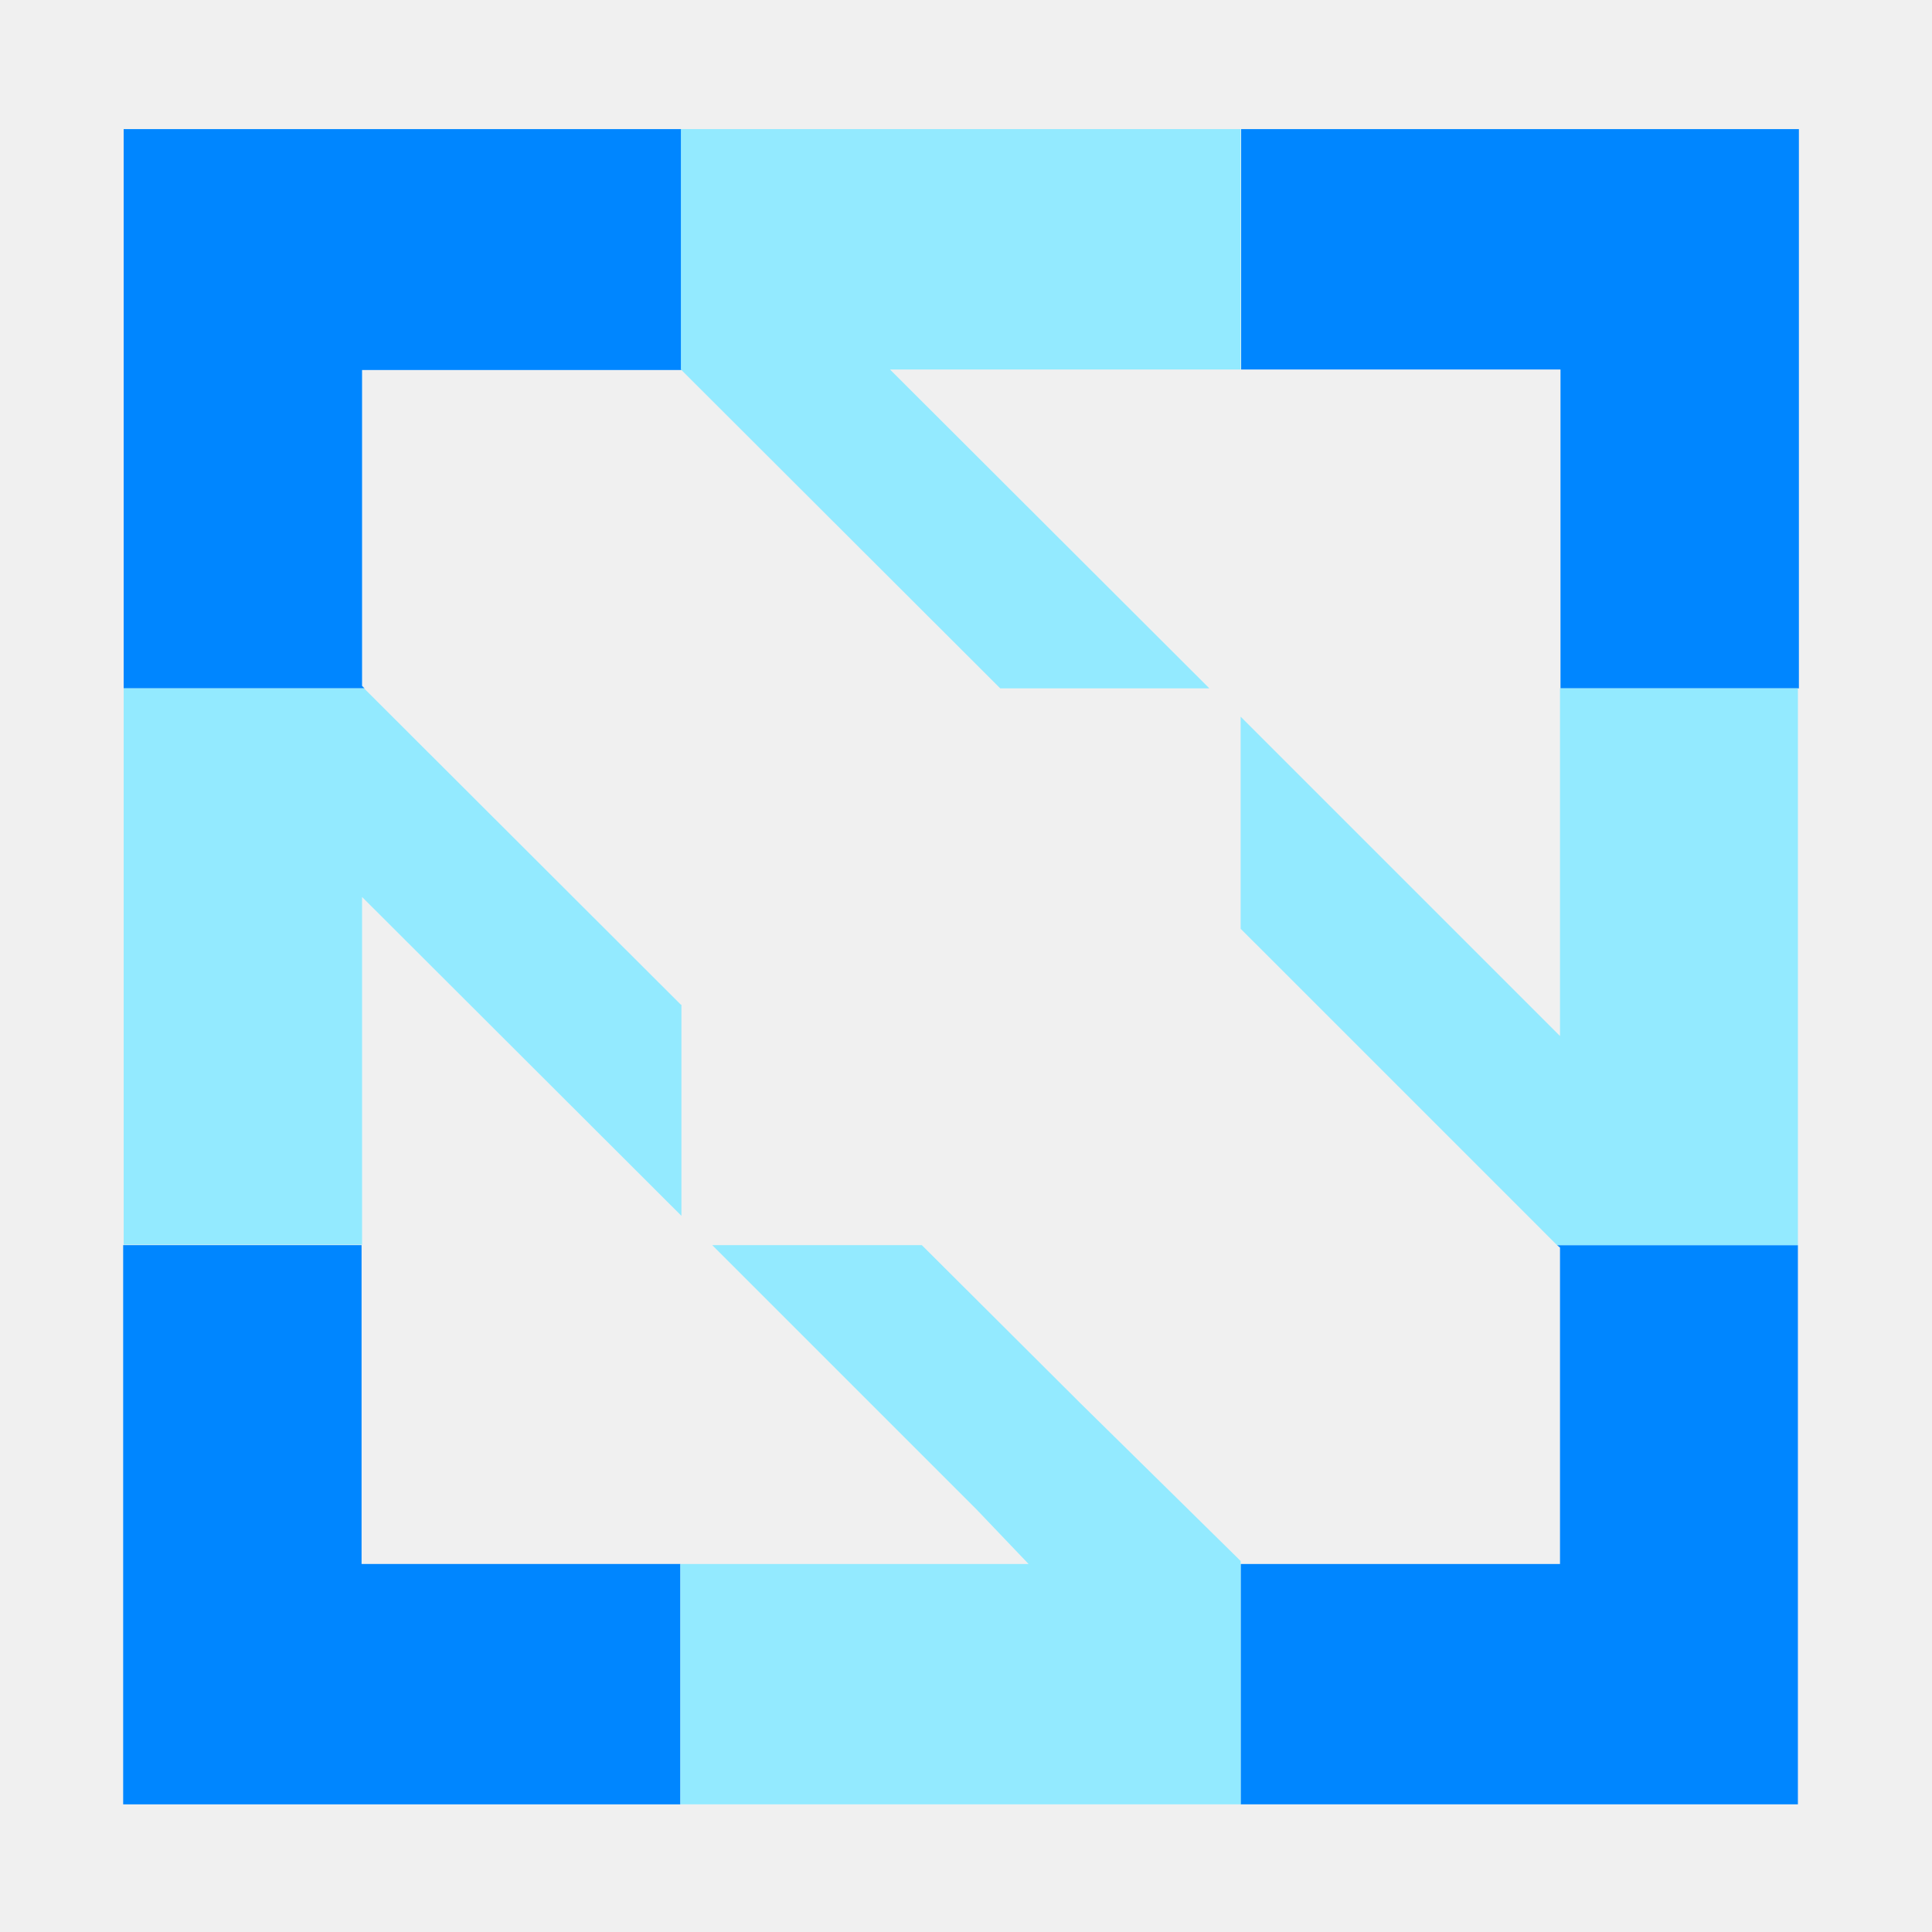
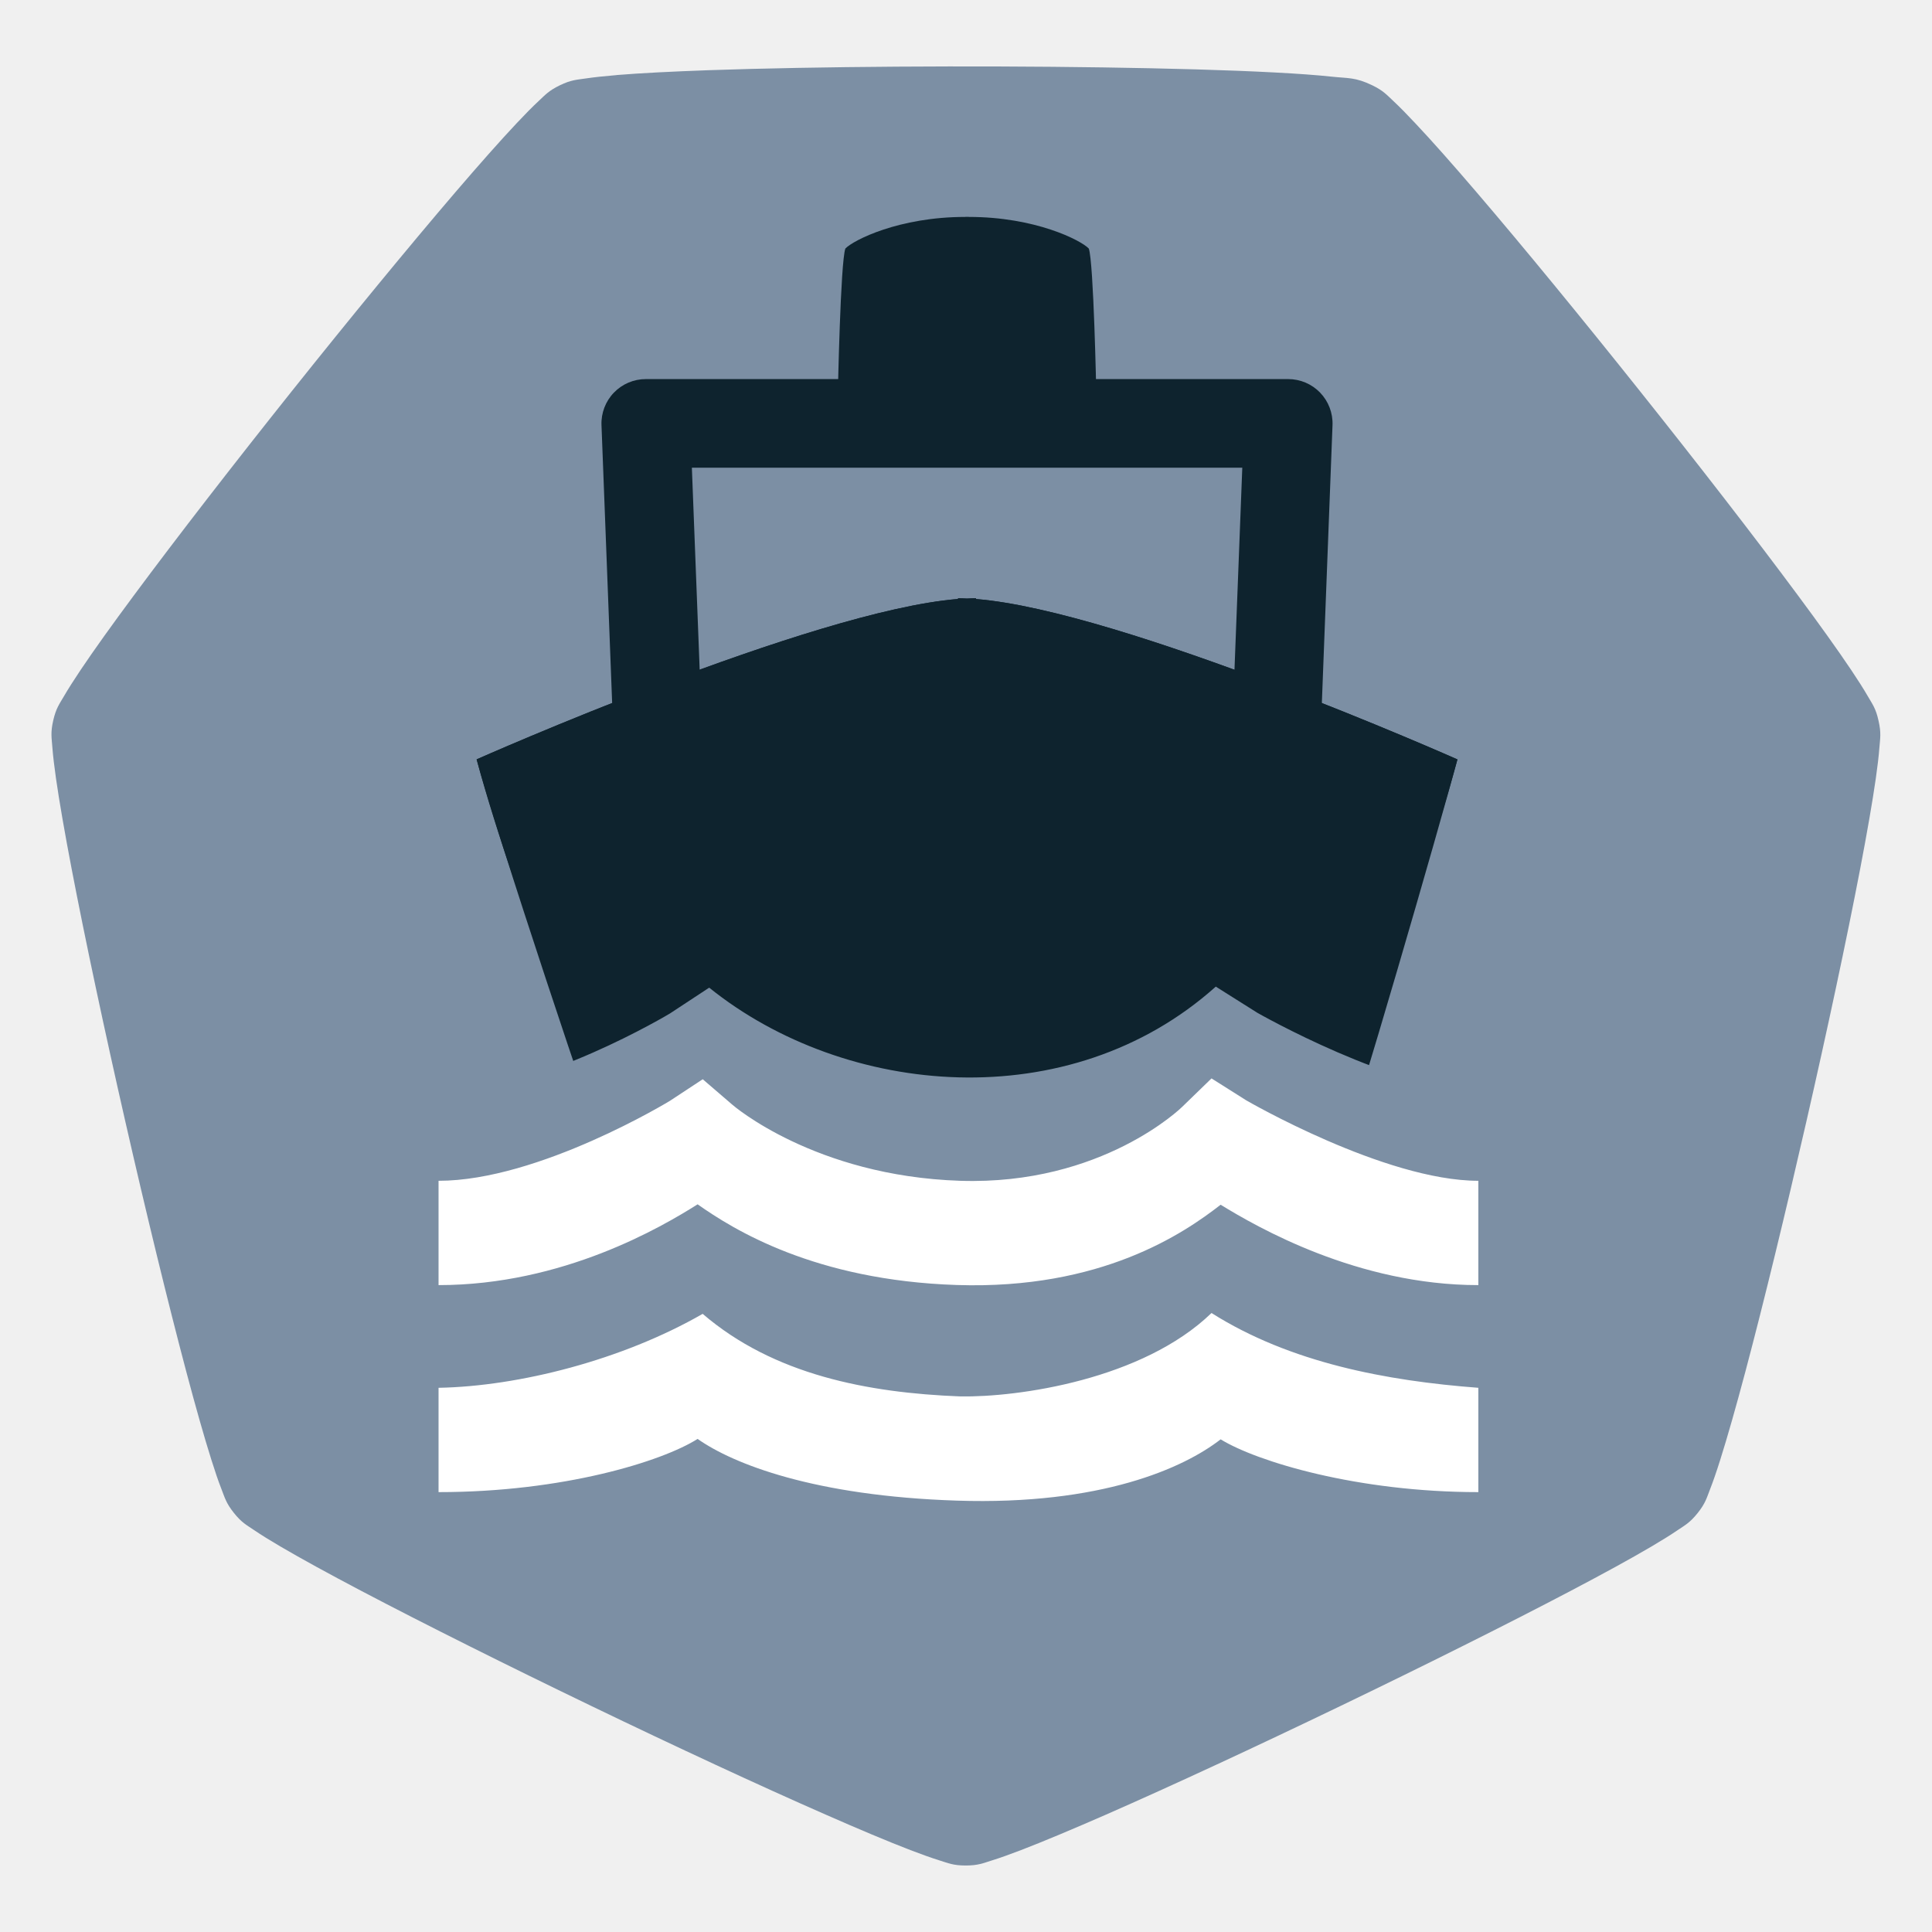
- <svg xmlns="http://www.w3.org/2000/svg" version="1.1" id="a" x="0px" y="0px" viewBox="0 0 389 389" style="enable-background:new 0 0 389 389;" xml:space="preserve">
-   <style type="text/css">
- 	.st0{fill:#0086FF;}
- 	.st1{fill:#93EAFF;}
- </style>
-   <g>
-     <path class="st0" d="M72.8,250.7h-48v112.6h112.2v-48.4H72.8V250.7z" />
-     <path class="st0" d="M314.1,251.2v63.7h-64.3v48.4h112.2V250.7h-48.5L314.1,251.2z" />
-     <path class="st0" d="M24.9,138.6h48.5l-0.5-0.5V74.5h64.3V26H24.9V138.6z" />
-     <path class="st0" d="M249.9,26v48.4h64.3v64.2h48V26C362.1,26,249.9,26,249.9,26z" />
-     <path class="st1" d="M243.5,138.6l-64.3-64.2h70.6V26H137.1v48.4l64.3,64.2H243.5z" />
-     <path class="st1" d="M185.6,250.7h-42.2l53.2,53.2l10.5,11h-70.1v48.4h112.8v-49l-32.1-31.6L185.6,250.7z" />
-     <path class="st1" d="M314.1,138.6v70l-11.1-11.1l-53.2-53.2V187l31.6,31.6l32.1,32.1h48.5V138.6H314.1L314.1,138.6z" />
-     <path class="st1" d="M137.1,202.3l-63.8-63.7H24.9v112h48v-70l64.3,64.2V202.3z" />
+ <svg xmlns="http://www.w3.org/2000/svg" width="140" height="140" version="1.1" viewBox="0 0 37.042 37.042" id="svg2532">
+   <defs id="defs2536" />
+   <g transform="translate(-68.67081,85.80022)" id="g2530">
+     <g transform="translate(94.809,-158.7)" id="g2528">
+       <path d="m -14.319,74.34 c -0.232,0.019 -0.428,0.04 -0.596,0.065 -0.167,0.025 -0.272,0.025 -0.489,0.13 -0.217,0.105 -0.283,0.187 -0.407,0.302 -0.124,0.115 -0.262,0.256 -0.421,0.425 -0.318,0.338 -0.716,0.788 -1.169,1.316 -0.906,1.058 -2.033,2.431 -3.142,3.821 -1.108,1.39 -2.197,2.795 -3.026,3.913 -0.415,0.559 -0.764,1.046 -1.023,1.432 -0.129,0.193 -0.236,0.36 -0.321,0.506 -0.085,0.146 -0.151,0.228 -0.205,0.464 -0.054,0.235 -0.029,0.337 -0.017,0.506 0.013,0.169 0.036,0.365 0.069,0.596 0.066,0.46 0.169,1.05 0.3,1.735 0.262,1.368 0.633,3.106 1.028,4.84 0.395,1.734 0.814,3.46 1.171,4.806 0.179,0.673 0.342,1.25 0.482,1.693 0.07,0.222 0.133,0.409 0.195,0.566 0.062,0.158 0.085,0.261 0.235,0.449 0.15,0.189 0.245,0.234 0.385,0.329 0.14,0.095 0.308,0.199 0.509,0.317 0.401,0.235 0.927,0.523 1.543,0.847 1.232,0.648 2.822,1.441 4.423,2.213 1.601,0.772 3.212,1.521 4.487,2.08 0.637,0.28 1.19,0.513 1.624,0.68 0.217,0.083 0.403,0.15 0.564,0.2 0.162,0.05 0.256,0.096 0.497,0.096 0.241,3e-5 0.336,-0.046 0.498,-0.096 0.162,-0.05 0.347,-0.117 0.564,-0.2 0.434,-0.167 0.986,-0.399 1.624,-0.678 1.275,-0.559 2.887,-1.308 4.488,-2.079 1.601,-0.771 3.191,-1.564 4.424,-2.212 0.616,-0.324 1.143,-0.611 1.543,-0.847 0.2,-0.118 0.369,-0.222 0.508,-0.317 0.14,-0.095 0.235,-0.141 0.385,-0.329 0.151,-0.189 0.173,-0.291 0.235,-0.449 0.062,-0.158 0.126,-0.344 0.196,-0.566 0.14,-0.443 0.304,-1.02 0.483,-1.693 0.358,-1.346 0.776,-3.073 1.172,-4.806 0.396,-1.733 0.768,-3.471 1.03,-4.839 0.131,-0.684 0.234,-1.275 0.3,-1.735 0.033,-0.23 0.056,-0.426 0.069,-0.595 0.013,-0.169 0.037,-0.271 -0.017,-0.506 C 9.828,86.483 9.762,86.402 9.677,86.255 9.593,86.109 9.486,85.942 9.357,85.749 9.098,85.363 8.749,84.875 8.334,84.316 c -0.829,-1.119 -1.918,-2.523 -3.026,-3.913 -1.108,-1.39 -2.234,-2.764 -3.14,-3.822 -0.453,-0.529 -0.85,-0.978 -1.169,-1.316 C 0.84,75.095 0.702,74.954 0.578,74.838 0.454,74.723 0.389,74.64 0.172,74.535 c -0.326,-0.157 -0.466,-0.132 -0.763,-0.164 -0.297,-0.032 -0.672,-0.059 -1.113,-0.082 -0.884,-0.047 -2.033,-0.078 -3.294,-0.097 -2.521,-0.037 -5.475,-0.019 -7.563,0.054 -0.696,0.025 -1.295,0.055 -1.758,0.093 z" fill="#7c8fa4" stop-color="#000000" style="paint-order:markers fill stroke" id="path2508" />
+       <g fill="#0e232e" id="g2518">
+         <path d="m -13.756,80.168 a 0.85,0.85 0 0 0 -0.85,0.881 l 0.246,6.412 a 0.85,0.85 0 0 0 0.85,0.816 h 11.826 a 0.85,0.85 0 0 0 0.848,-0.816 l 0.246,-6.412 A 0.85,0.85 0 0 0 -1.44,80.168 Z m 0.883,1.699 h 10.553 l -0.182,4.711 h -10.189 z" color="#000000" color-rendering="auto" dominant-baseline="auto" image-rendering="auto" shape-rendering="auto" solid-color="#000000" stop-color="#000000" style="font-variant-ligatures:normal;font-variant-position:normal;font-variant-caps:normal;font-variant-numeric:normal;font-variant-alternates:normal;font-variant-east-asian:normal;font-feature-settings:normal;font-variation-settings:normal;text-indent:0;text-decoration-line:none;text-decoration-style:solid;text-decoration-color:#000000;text-transform:none;text-orientation:mixed;white-space:normal;shape-padding:0;shape-margin:0;inline-size:0;isolation:auto;mix-blend-mode:normal" id="path2510" />
+         <path d="m -7.63,77.057 v 0.002 c -1.272,-0.001 -2.148,0.446 -2.3,0.606 -0.094,0.256 -0.144,2.78 -0.144,2.78 l 2.448,0.158 v 0.004 l 0.03,-0.002 0.03,0.002 v -0.004 l 2.447,-0.158 c 0,0 -0.05,-2.524 -0.144,-2.78 -0.152,-0.16 -1.029,-0.607 -2.3,-0.606 v -0.002 c -0.012,-1.59e-4 -0.022,10e-4 -0.033,9.37e-4 -0.012,8.4e-5 -0.022,-0.001 -0.033,-9.37e-4 z" id="path2512" />
+         <path d="m -7.77,84.368 v 0.016 c -2.81,0.224 -9.23,3.075 -9.23,3.075 0.388,1.448 1.008,3.161 1.437,4.301 0.281,-0.095 0.525,-0.195 0.734,-0.292 0.853,-0.4 1.06,-0.678 1.06,-0.678 l 0.662,-0.769 0.76,0.674 c 0,0 1.793,1.607 4.82,1.607 3.027,0 5.028,-1.633 5.028,-1.633 l 0.571,-0.467 0.615,0.407 c 0,0 0.711,0.455 1.807,0.894 0.411,-1.139 0.953,-2.706 1.311,-4.043 0,0 -6.42,-2.851 -9.23,-3.075 v -0.015 c -0.058,0 -0.115,0.003 -0.172,0.006 -0.058,-0.002 -0.115,-0.006 -0.173,-0.006 z" id="path2514" />
+         <path d="m -7.77,84.368 v 0.016 c -2.81,0.224 -9.23,3.075 -9.23,3.075 0.388,1.448 2.254,7.04 2.683,8.18 4.723,-1.532 9.054,-2.214 13.789,-0.292 0.411,-1.139 1.975,-6.551 2.333,-7.887 0,0 -6.42,-2.851 -9.23,-3.075 v -0.015 c -0.058,0 -0.115,0.003 -0.172,0.006 -0.058,-0.002 -0.115,-0.006 -0.173,-0.006 z" id="path2516" />
+       </g>
+       <g shape-rendering="auto" id="g2526">
+         <path d="m -2.828,91.816 c -2.806,2.513 -7.105,2.12 -9.713,0.02 l -0.754,0.496 c 0,0 -2.495,1.5 -4.326,1.5 v 10.338 c 2.377,0 4.189,-1.037 4.965,-1.52 0.78,0.529 2.314,1.431 4.963,1.518 2.707,0.089 4.274,-0.907 5.074,-1.506 0.792,0.481 2.626,1.508 4.934,1.508 v -10.338 c -1.696,0 -4.346,-1.514 -4.346,-1.514 z" color="#000000" color-rendering="auto" dominant-baseline="auto" fill="#7c8fa4" image-rendering="auto" solid-color="#000000" stop-color="#000000" style="font-variant-ligatures:normal;font-variant-position:normal;font-variant-caps:normal;font-variant-numeric:normal;font-variant-alternates:normal;font-variant-east-asian:normal;font-feature-settings:normal;font-variation-settings:normal;text-indent:0;text-decoration-line:none;text-decoration-style:solid;text-decoration-color:#000000;text-transform:none;text-orientation:mixed;white-space:normal;shape-padding:0;shape-margin:0;inline-size:0;isolation:auto;mix-blend-mode:normal" id="path2520" />
+         <path d="m -2.91,93.576 -0.564,0.547 c 0,0 -1.527,1.505 -4.256,1.416 -2.798,-0.092 -4.365,-1.457 -4.365,-1.457 l -0.57,-0.49 -0.629,0.414 c 0,0 -2.51,1.533 -4.436,1.533 v 2 c 2.388,0 4.281,-1.116 4.967,-1.549 0.684,0.482 2.243,1.458 4.969,1.547 2.773,0.091 4.356,-0.992 5.059,-1.539 0.701,0.43 2.626,1.541 4.941,1.541 v -2 c -1.795,0 -4.451,-1.543 -4.451,-1.543 z" color="#000000" color-rendering="auto" dominant-baseline="auto" fill="#ffffff" image-rendering="auto" solid-color="#000000" stop-color="#000000" style="font-variant-ligatures:normal;font-variant-position:normal;font-variant-caps:normal;font-variant-numeric:normal;font-variant-alternates:normal;font-variant-east-asian:normal;font-feature-settings:normal;font-variation-settings:normal;text-indent:0;text-decoration-line:none;text-decoration-style:solid;text-decoration-color:#000000;text-transform:none;text-orientation:mixed;white-space:normal;shape-padding:0;shape-margin:0;inline-size:0;isolation:auto;mix-blend-mode:normal" id="path2522" />
+         <path d="m -2.91,98.074 c -1.323,1.279 -3.709,1.618 -4.82,1.599 -1.772,-0.069 -3.575,-0.414 -4.936,-1.583 -1.539,0.885 -3.526,1.39 -5.064,1.418 v 2 c 2.388,0 4.281,-0.587 4.967,-1.02 0.684,0.482 2.243,1.094 4.969,1.183 2.773,0.091 4.356,-0.628 5.059,-1.175 0.701,0.43 2.626,1.012 4.941,1.012 v -2 C 0.443,99.374 -1.399,99.029 -2.91,98.074 Z" color="#000000" color-rendering="auto" dominant-baseline="auto" fill="#ffffff" image-rendering="auto" solid-color="#000000" stop-color="#000000" style="font-variant-ligatures:normal;font-variant-position:normal;font-variant-caps:normal;font-variant-numeric:normal;font-variant-alternates:normal;font-variant-east-asian:normal;font-feature-settings:normal;font-variation-settings:normal;text-indent:0;text-decoration-line:none;text-decoration-style:solid;text-decoration-color:#000000;text-transform:none;text-orientation:mixed;white-space:normal;shape-padding:0;shape-margin:0;inline-size:0;isolation:auto;mix-blend-mode:normal" id="path2524" />
+       </g>
+     </g>
  </g>
</svg>
